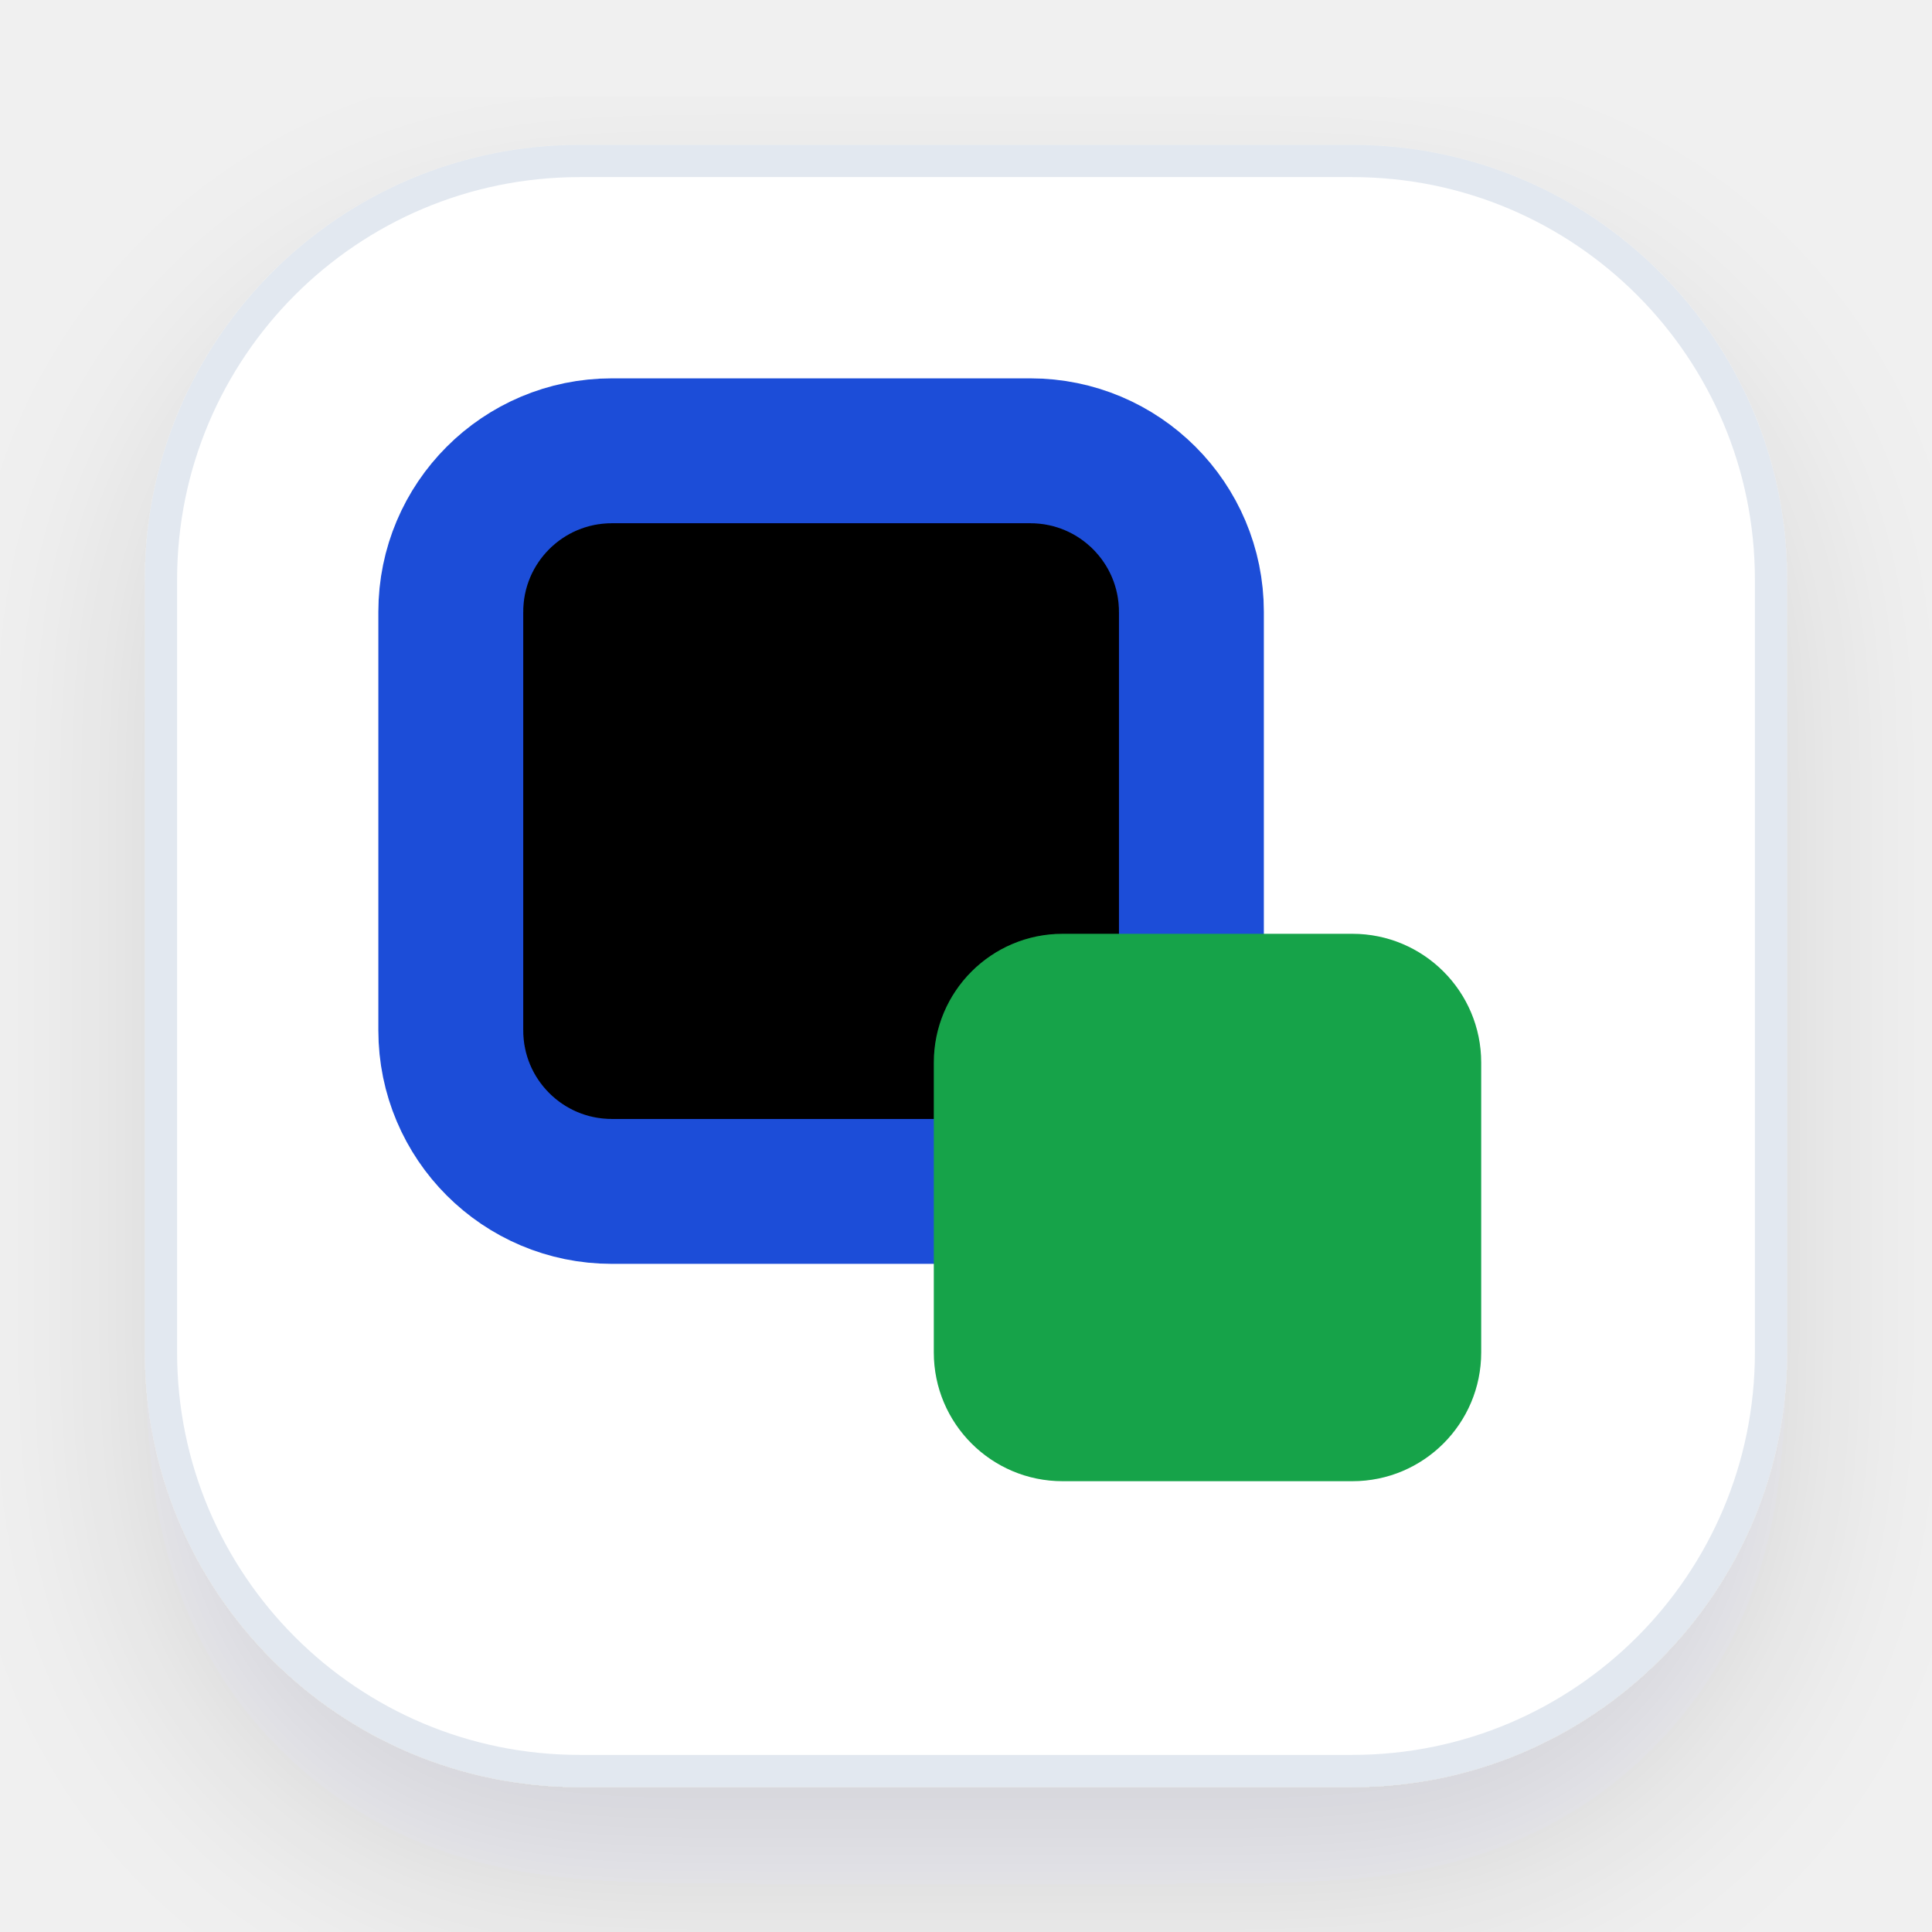
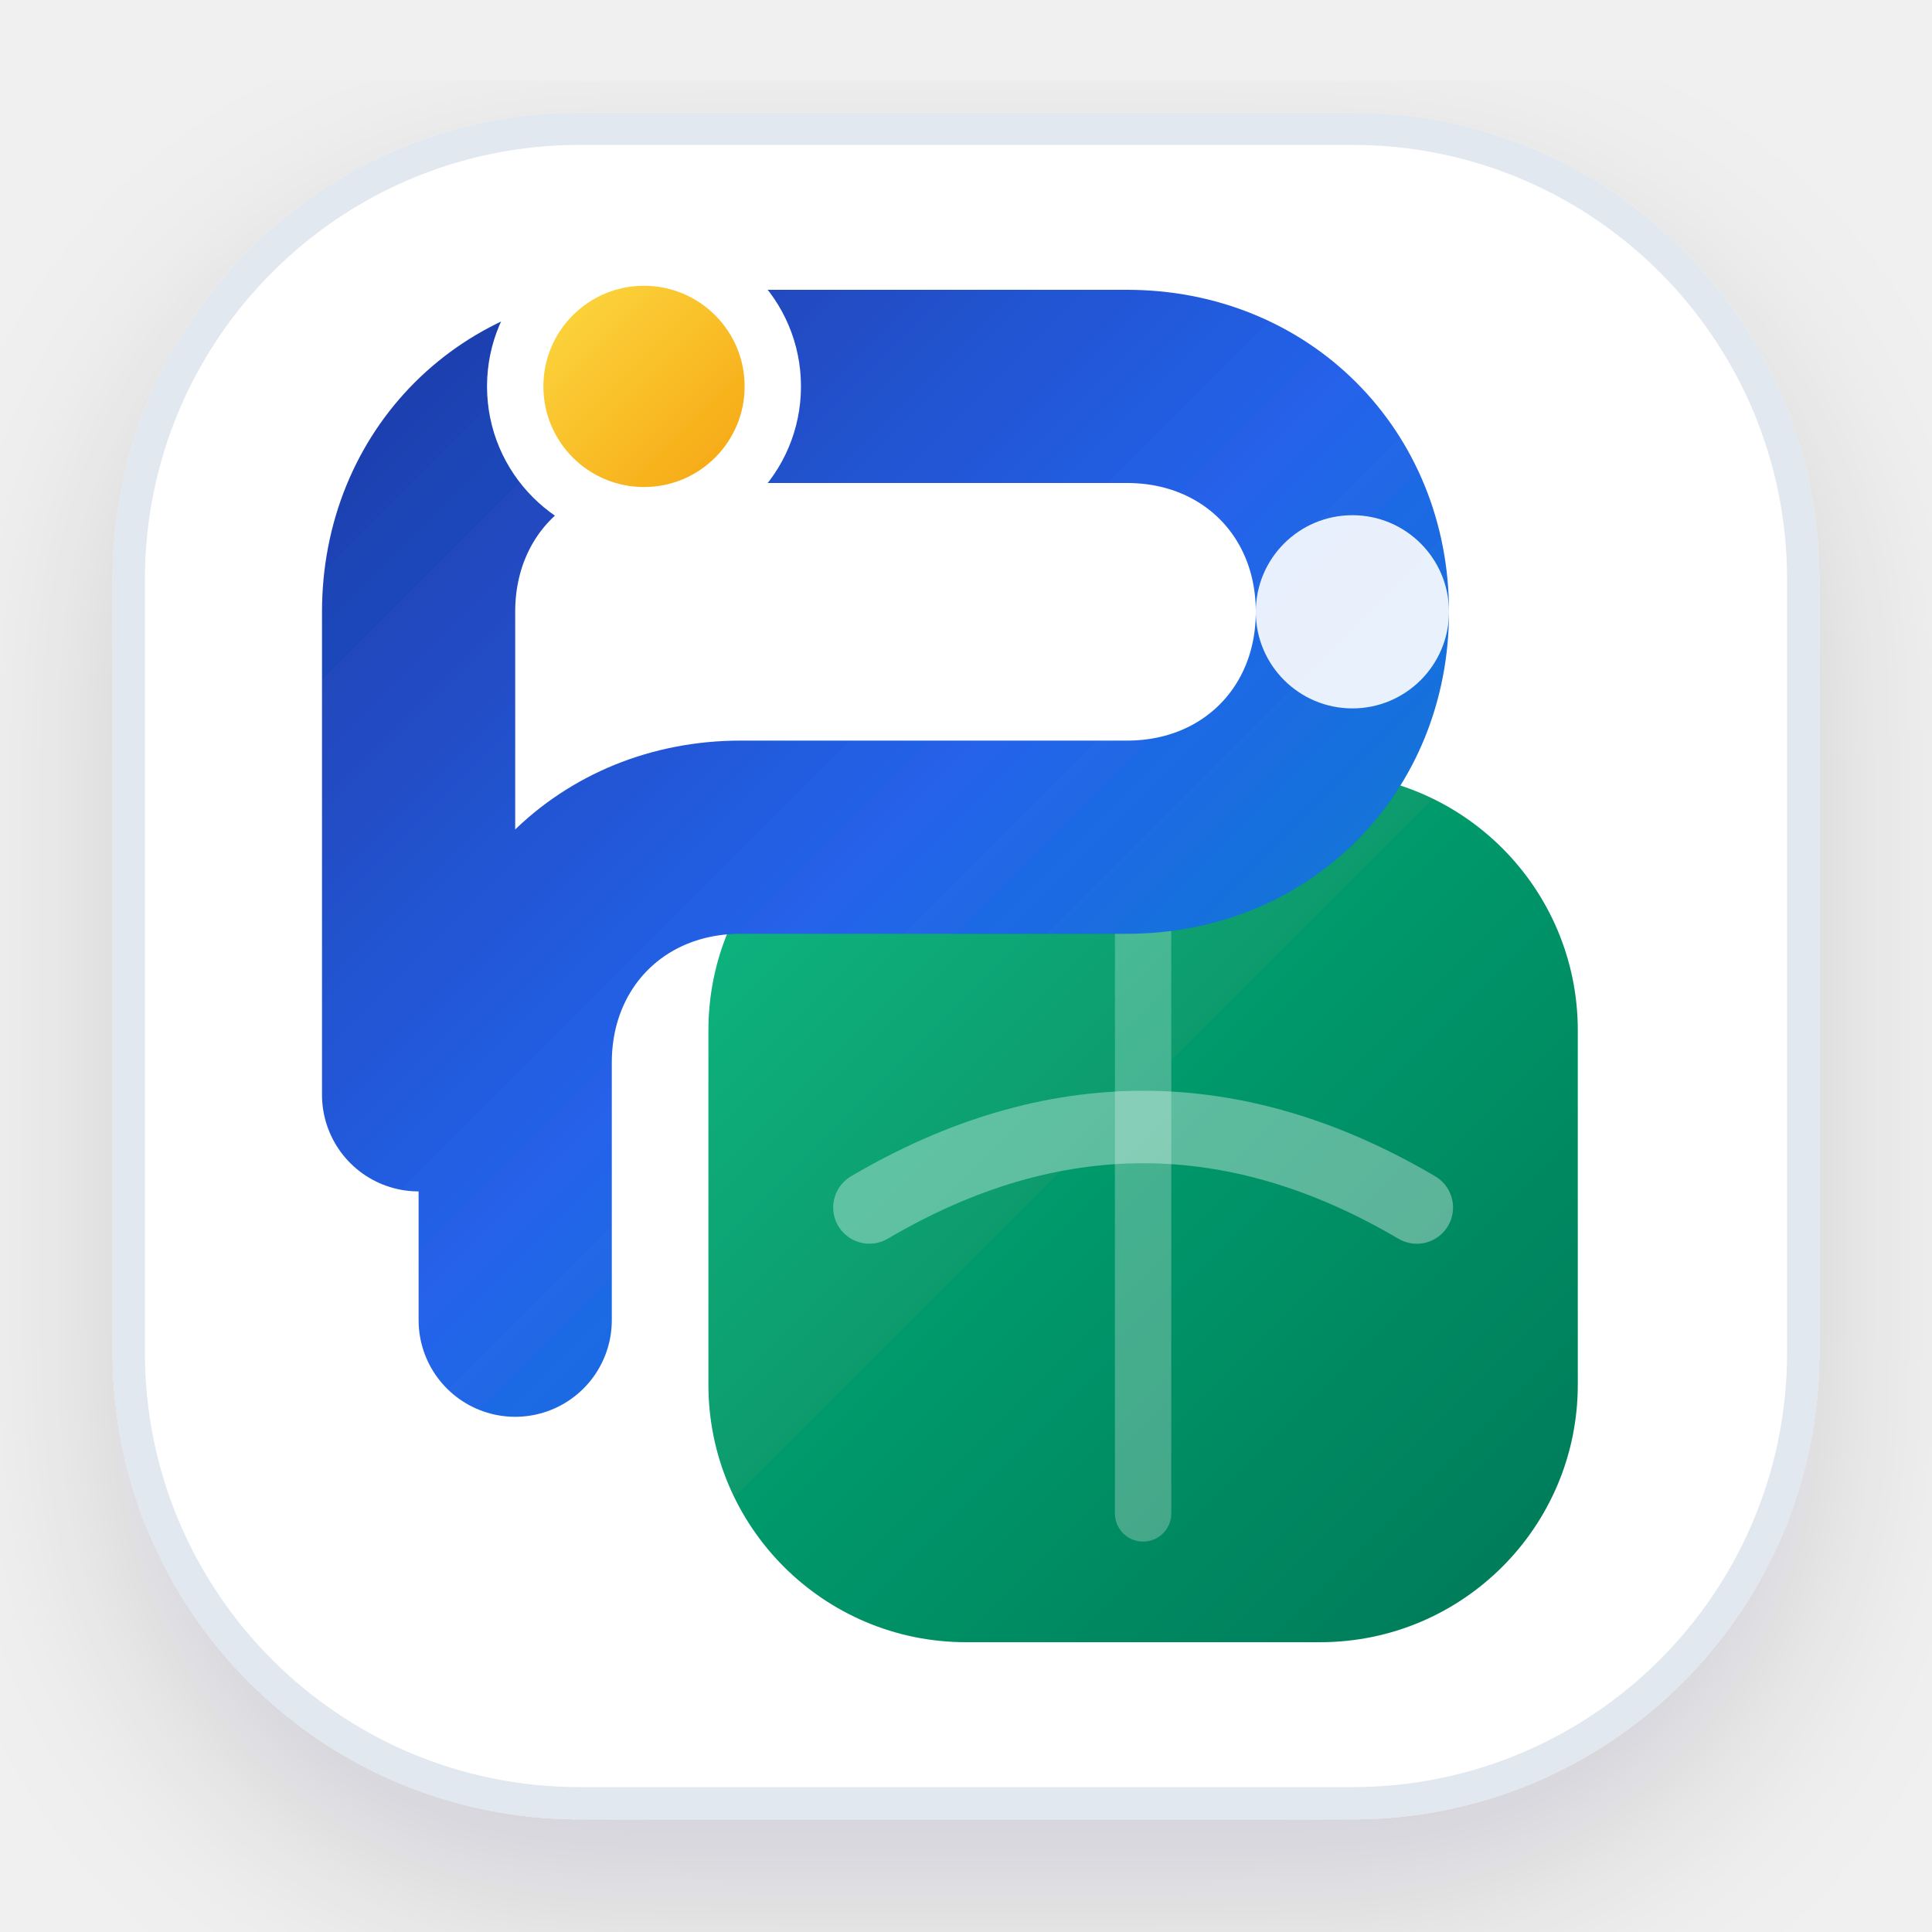
<svg xmlns="http://www.w3.org/2000/svg" viewBox="0 0 120 120" width="100%" height="100%">
  <defs>
+     <linearGradient id="badgeWater" x1="0%" y1="0%" x2="100%" y2="100%">
+       <stop offset="0%" stop-color="#1e40af" />
+       <stop offset="50%" stop-color="#2563eb" />
+       <stop offset="100%" stop-color="#0284c7" />
+     </linearGradient>
+     <linearGradient id="badgeField" x1="0%" y1="0%" x2="100%" y2="100%">
+       <stop offset="0%" stop-color="#10b981" />
+       <stop offset="50%" stop-color="#059669" />
+       <stop offset="100%" stop-color="#047857" />
+     </linearGradient>
+     <linearGradient id="badgeGold" x1="0%" y1="0%" x2="100%" y2="100%">
+       <stop offset="0%" stop-color="#fde047" />
+       <stop offset="100%" stop-color="#f59e0b" />
+     </linearGradient>
    <filter id="badgeShadow" x="-20%" y="-20%" width="140%" height="140%">
-       <feDropShadow dx="0" dy="6" stdDeviation="6" flood-color="#0f172a" flood-opacity="0.12" />
+       <feDropShadow dx="0" dy="5" stdDeviation="6" flood-color="#0f172a" flood-opacity="0.14" />
    </filter>
  </defs>
  <g filter="url(#badgeShadow)">
-     <rect x="10" y="10" width="100" height="100" rx="26" fill="#ffffff" stroke="#e2e8f0" stroke-width="2" />
-     <rect x="28" y="28" width="46" height="46" rx="10" stroke="#1d4ed8" stroke-width="9" stroke-linejoin="round" />
-     <rect x="58" y="58" width="34" height="34" rx="8" fill="#16a34a" />
+     <rect x="8" y="8" width="104" height="104" rx="28" fill="#ffffff" stroke="#e2e8f0" stroke-width="2" />
+     <rect x="44" y="48" width="54" height="54" rx="16" fill="url(#badgeField)" />
+     <path d="M54 75 Q 71 65, 88 75" stroke="#ffffff" stroke-width="4.5" stroke-linecap="round" opacity="0.35" fill="none" />
+     <path d="M71 56 V 94" stroke="#ffffff" stroke-width="3.5" stroke-linecap="round" opacity="0.25" fill="none" />
+     <path d="M26 68 V 38 C26 30, 32 24, 40 24 H70 C78 24, 84 30, 84 38 C84 46, 78 52, 70 52 H46 C38 52, 32 58, 32 66 V 82" stroke="url(#badgeWater)" stroke-width="12" stroke-linecap="round" stroke-linejoin="round" fill="none" />
+     <circle cx="40" cy="24" r="8" fill="url(#badgeGold)" stroke="#ffffff" stroke-width="3.5" />
+     <circle cx="84" cy="38" r="6" fill="#ffffff" opacity="0.9" />
  </g>
</svg>
